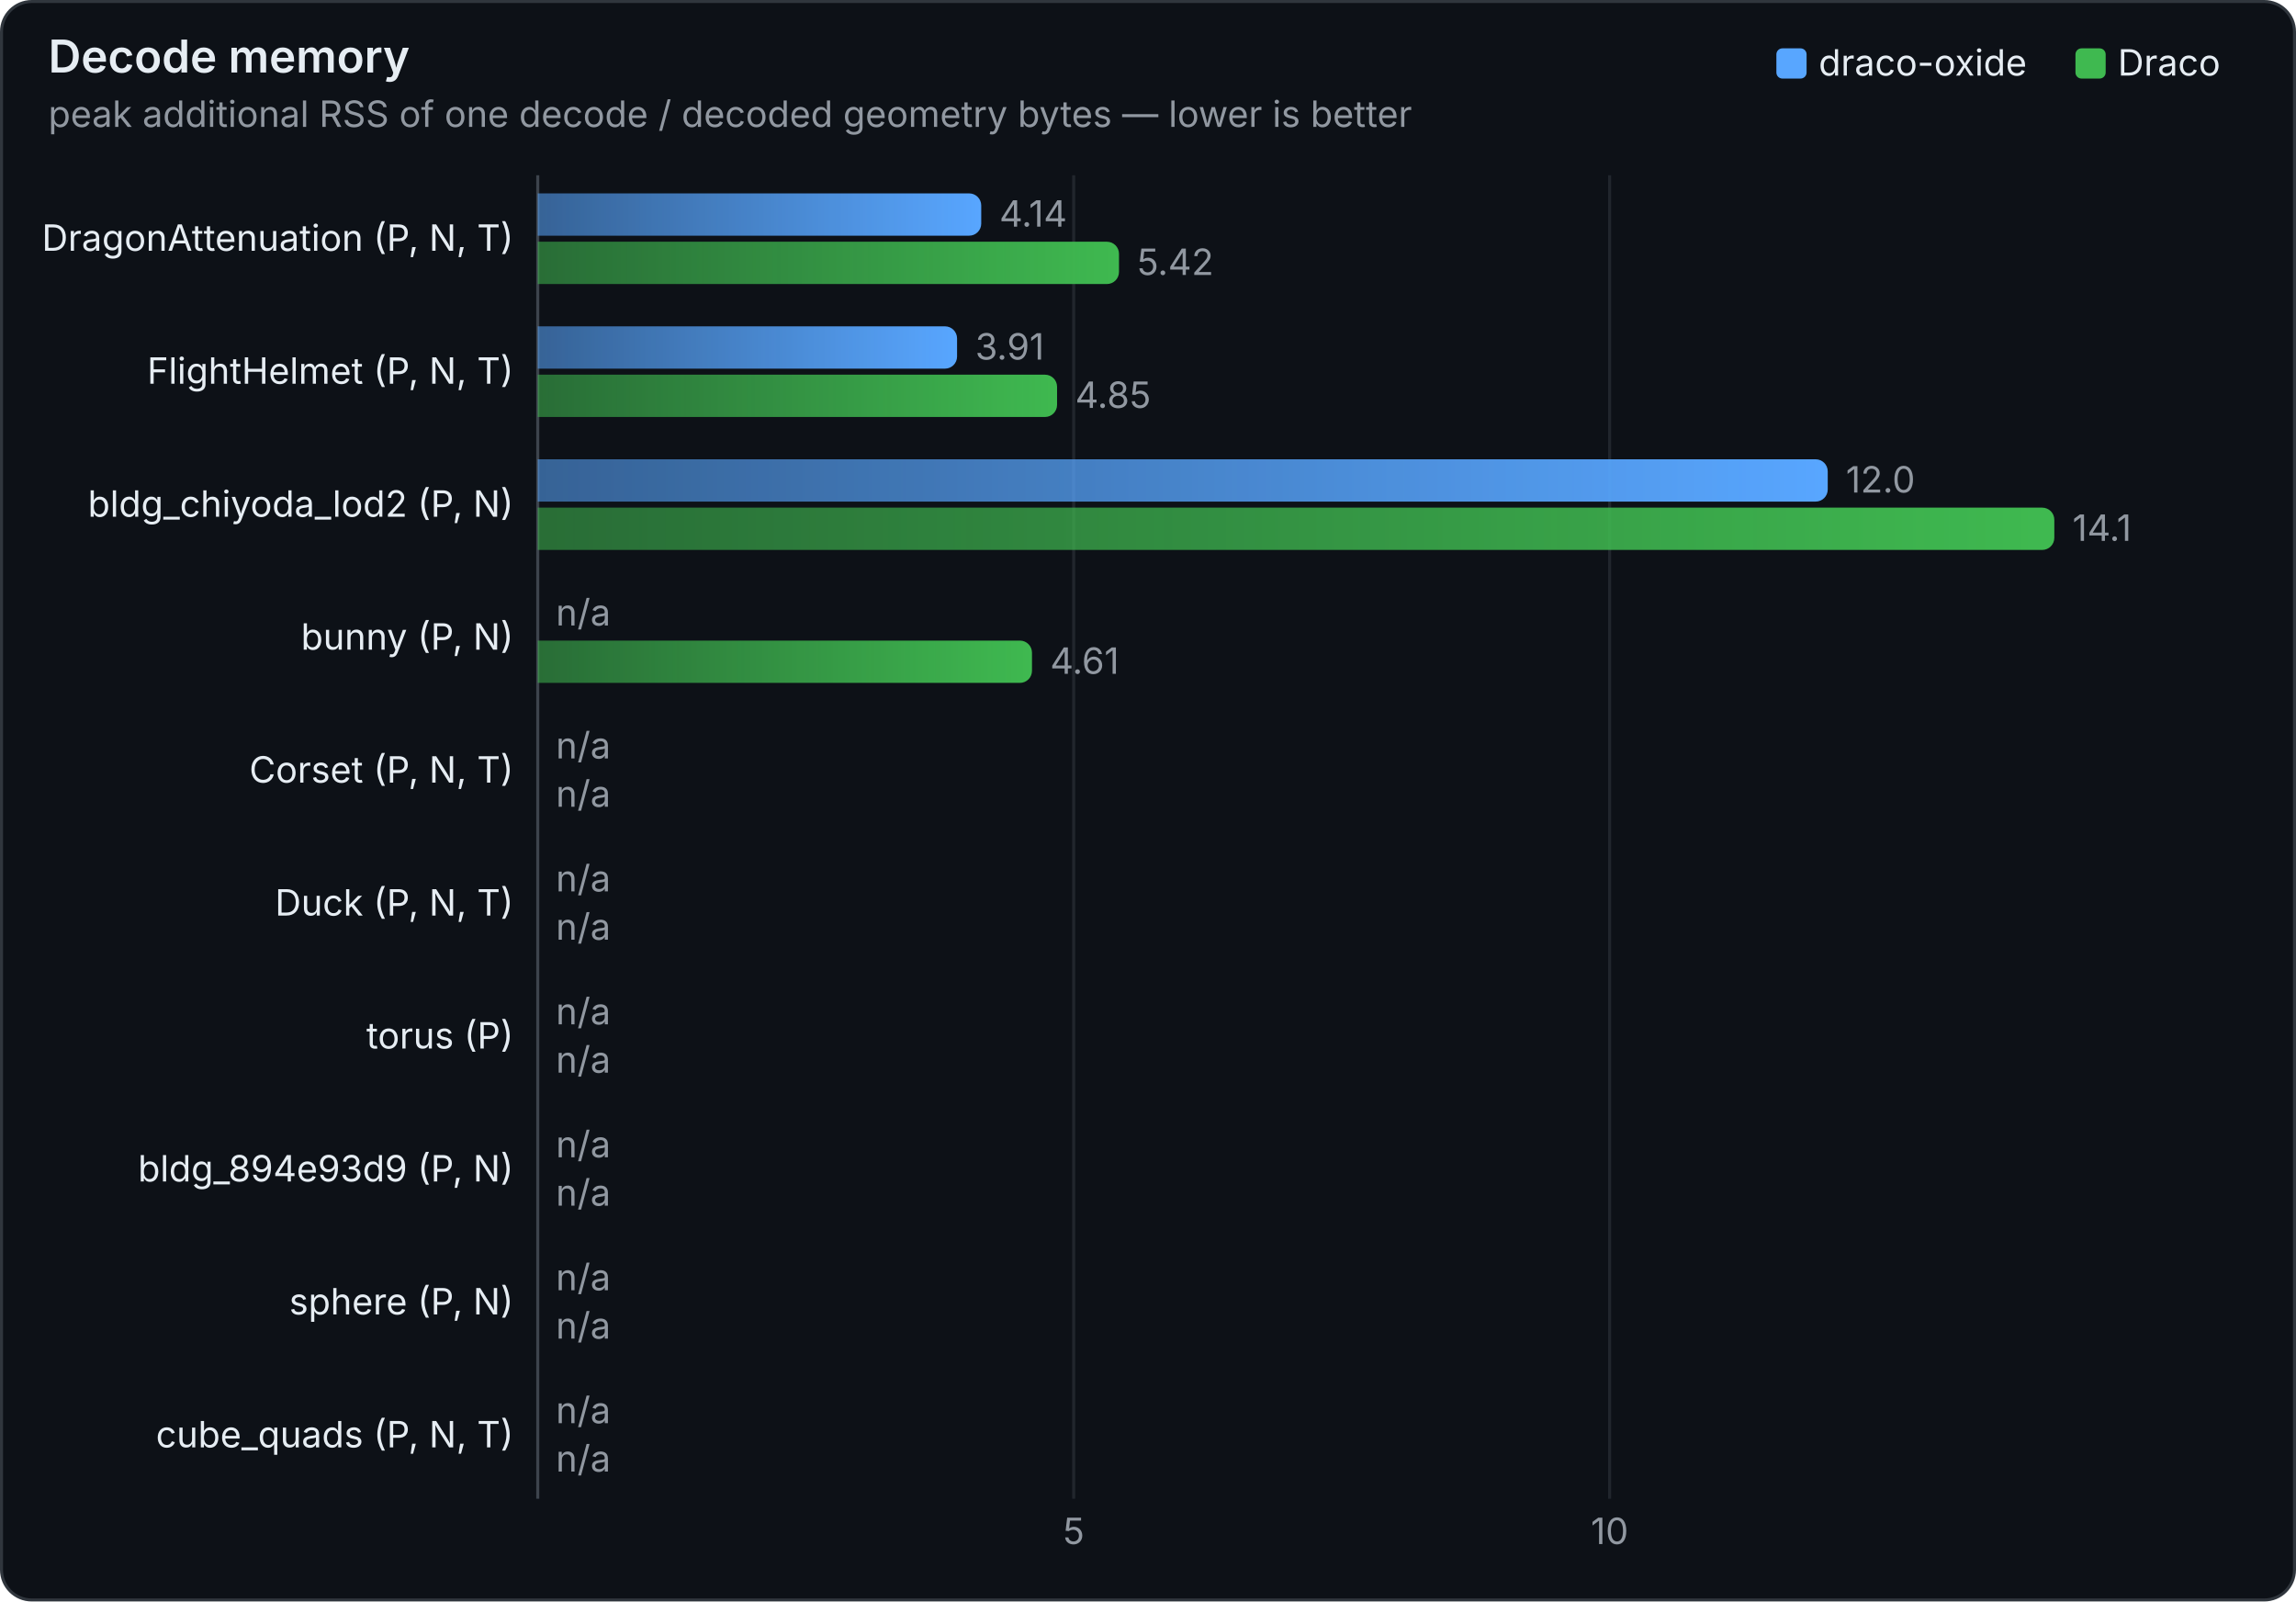
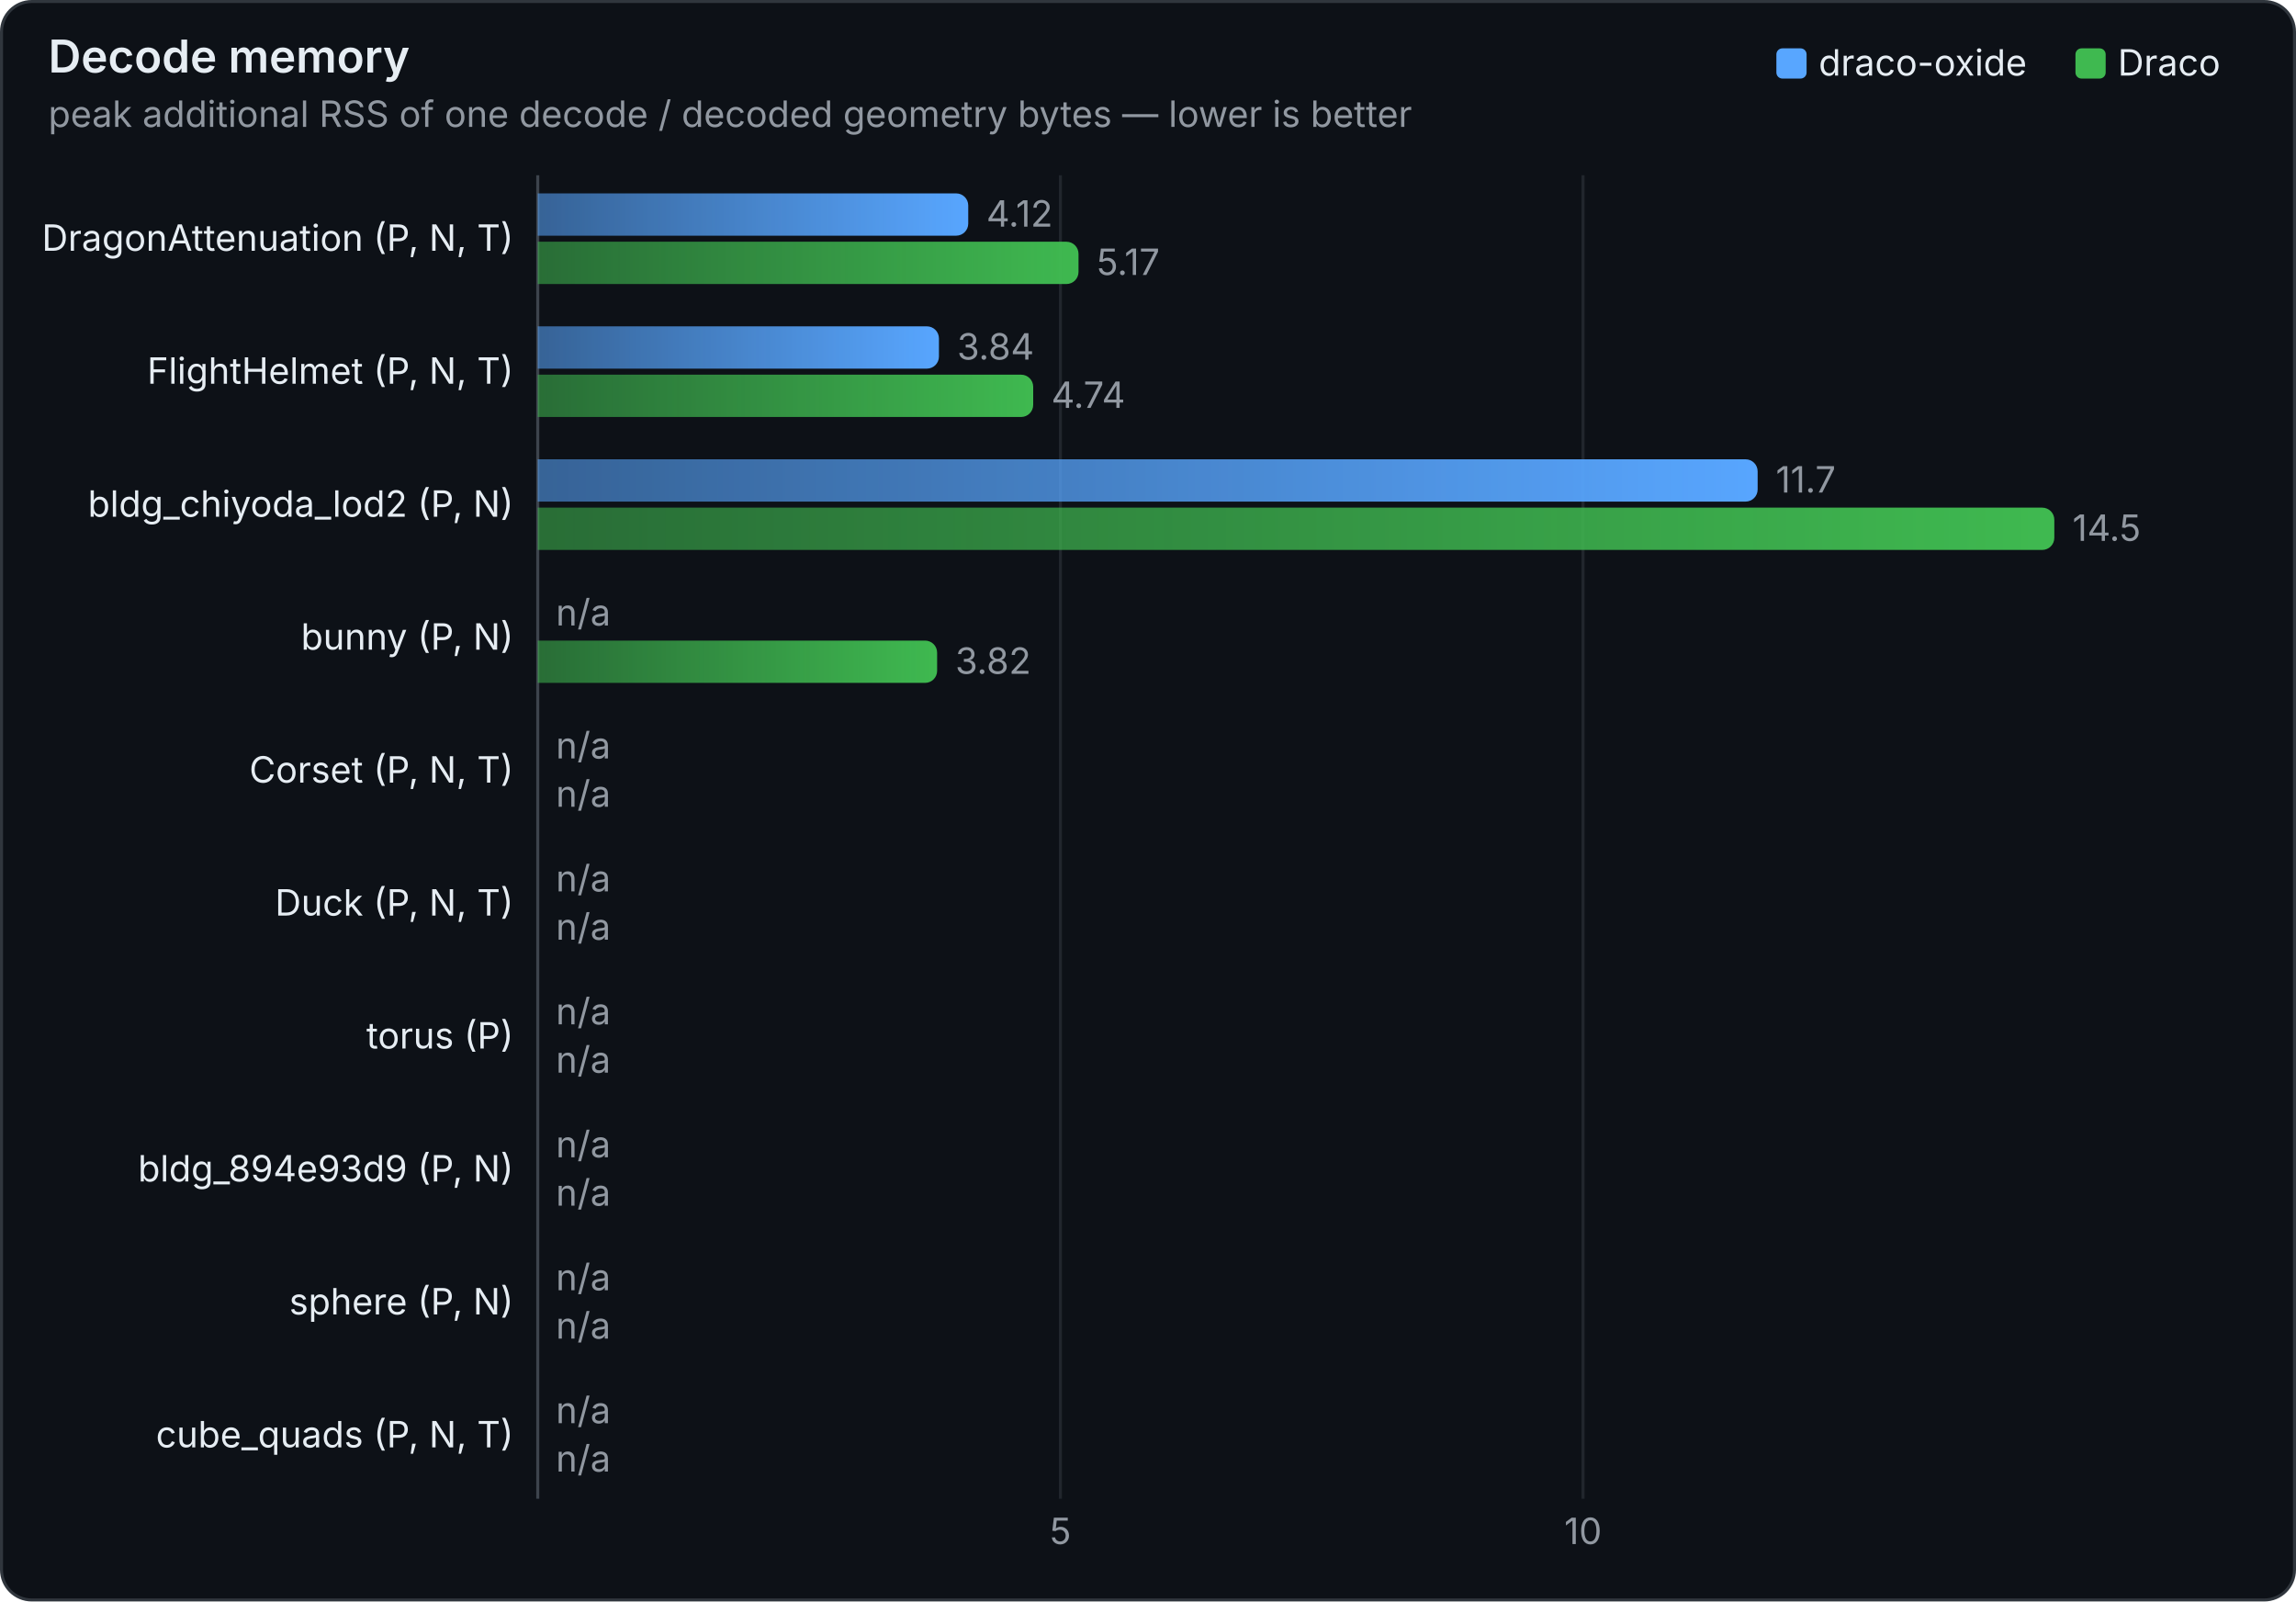
<svg xmlns="http://www.w3.org/2000/svg" width="760" height="530" viewBox="0 0 760 530" font-family="system-ui, -apple-system, 'Segoe UI', sans-serif" font-size="12">
  <defs>
    <linearGradient id="bar0" x1="0" y1="0" x2="1" y2="0">
      <stop offset="0" stop-color="#58a6ff" stop-opacity="0.55" />
      <stop offset="1" stop-color="#58a6ff" />
    </linearGradient>
    <linearGradient id="bar1" x1="0" y1="0" x2="1" y2="0">
      <stop offset="0" stop-color="#3fb950" stop-opacity="0.55" />
      <stop offset="1" stop-color="#3fb950" />
    </linearGradient>
  </defs>
  <rect x="0.5" y="0.5" width="759" height="529" rx="10" fill="#0d1117" stroke="#30363d" />
  <text x="16" y="24" font-size="15" font-weight="600" fill="#e6edf3">Decode memory</text>
  <text x="16" y="42" fill="#9198a1">peak additional RSS of one decode / decoded geometry bytes — lower is better</text>
  <rect x="588.0" y="16" width="10" height="10" rx="2" fill="#58a6ff" />
  <text x="602.0" y="25" fill="#e6edf3">draco-oxide</text>
  <rect x="687.0" y="16" width="10" height="10" rx="2" fill="#3fb950" />
  <text x="701.0" y="25" fill="#e6edf3">Draco</text>
-   <line x1="355.4" y1="58.0" x2="355.4" y2="496.0" stroke="#21262d" stroke-width="1" />
-   <text x="355.4" y="511.0" text-anchor="middle" fill="#9198a1">5</text>
-   <line x1="532.8" y1="58.0" x2="532.8" y2="496.0" stroke="#21262d" stroke-width="1" />
-   <text x="532.8" y="511.0" text-anchor="middle" fill="#9198a1">10</text>
+   <line x1="351.0" y1="58.0" x2="351.0" y2="496.0" stroke="#21262d" stroke-width="1" />
+   <text x="351.0" y="511.0" text-anchor="middle" fill="#9198a1">5</text>
+   <line x1="524.0" y1="58.0" x2="524.0" y2="496.0" stroke="#21262d" stroke-width="1" />
+   <text x="524.0" y="511.0" text-anchor="middle" fill="#9198a1">10</text>
  <line x1="178" y1="58.0" x2="178" y2="496.0" stroke="#3d444d" stroke-width="1" />
  <text x="170.0" y="83.0" text-anchor="end" fill="#e6edf3">DragonAttenuation (P, N, T)</text>
-   <path d="M178.0 64.0 h142.8 a4.0 4.0 0 0 1 4.0 4.0 v6.0 a4.0 4.0 0 0 1 -4.0 4.0 h-142.8 Z" fill="url(#bar0)" />
-   <text x="330.8" y="75.0" fill="#9198a1">4.14</text>
-   <path d="M178.0 80.0 h188.4 a4.0 4.0 0 0 1 4.0 4.0 v6.0 a4.0 4.0 0 0 1 -4.0 4.0 h-188.4 Z" fill="url(#bar1)" />
-   <text x="376.4" y="91.0" fill="#9198a1">5.42</text>
+   <path d="M178.0 64.0 h138.5 a4.0 4.0 0 0 1 4.0 4.0 v6.0 a4.0 4.0 0 0 1 -4.0 4.0 h-138.5 Z" fill="url(#bar0)" />
+   <text x="326.5" y="75.0" fill="#9198a1">4.12</text>
+   <path d="M178.0 80.0 h175.0 a4.0 4.0 0 0 1 4.0 4.0 v6.0 a4.0 4.0 0 0 1 -4.0 4.0 h-175.0 Z" fill="url(#bar1)" />
+   <text x="363.0" y="91.0" fill="#9198a1">5.17</text>
  <text x="170.0" y="127.0" text-anchor="end" fill="#e6edf3">FlightHelmet (P, N, T)</text>
-   <path d="M178.0 108.0 h134.8 a4.0 4.0 0 0 1 4.0 4.0 v6.0 a4.0 4.0 0 0 1 -4.0 4.0 h-134.8 Z" fill="url(#bar0)" />
-   <text x="322.8" y="119.0" fill="#9198a1">3.91</text>
-   <path d="M178.0 124.0 h167.9 a4.0 4.0 0 0 1 4.0 4.0 v6.0 a4.0 4.0 0 0 1 -4.0 4.0 h-167.9 Z" fill="url(#bar1)" />
-   <text x="355.9" y="135.0" fill="#9198a1">4.85</text>
+   <path d="M178.0 108.0 h128.8 a4.0 4.0 0 0 1 4.0 4.0 v6.0 a4.0 4.0 0 0 1 -4.0 4.0 h-128.8 Z" fill="url(#bar0)" />
+   <text x="316.8" y="119.0" fill="#9198a1">3.84</text>
+   <path d="M178.0 124.0 h160.0 a4.0 4.0 0 0 1 4.0 4.0 v6.0 a4.0 4.0 0 0 1 -4.0 4.0 h-160.0 Z" fill="url(#bar1)" />
+   <text x="348.0" y="135.0" fill="#9198a1">4.74</text>
  <text x="170.0" y="171.0" text-anchor="end" fill="#e6edf3">bldg_chiyoda_lod2 (P, N)</text>
-   <path d="M178.0 152.0 h423.0 a4.0 4.0 0 0 1 4.0 4.0 v6.0 a4.0 4.0 0 0 1 -4.0 4.0 h-423.0 Z" fill="url(#bar0)" />
-   <text x="611.0" y="163.0" fill="#9198a1">12.0</text>
+   <path d="M178.0 152.0 h399.8 a4.0 4.0 0 0 1 4.0 4.0 v6.0 a4.0 4.0 0 0 1 -4.0 4.0 h-399.8 Z" fill="url(#bar0)" />
+   <text x="587.8" y="163.0" fill="#9198a1">11.7</text>
  <path d="M178.0 168.0 h498.0 a4.0 4.0 0 0 1 4.0 4.0 v6.0 a4.0 4.0 0 0 1 -4.0 4.0 h-498.0 Z" fill="url(#bar1)" />
-   <text x="686.0" y="179.0" fill="#9198a1">14.1</text>
+   <text x="686.0" y="179.0" fill="#9198a1">14.5</text>
  <text x="170.0" y="215.0" text-anchor="end" fill="#e6edf3">bunny (P, N)</text>
  <text x="184.0" y="207.0" fill="#9198a1">n/a</text>
-   <path d="M178.0 212.0 h159.6 a4.0 4.0 0 0 1 4.0 4.0 v6.0 a4.0 4.0 0 0 1 -4.0 4.0 h-159.6 Z" fill="url(#bar1)" />
-   <text x="347.6" y="223.0" fill="#9198a1">4.61</text>
+   <path d="M178.0 212.0 h128.2 a4.0 4.0 0 0 1 4.0 4.0 v6.0 a4.0 4.0 0 0 1 -4.0 4.0 h-128.2 Z" fill="url(#bar1)" />
+   <text x="316.2" y="223.0" fill="#9198a1">3.82</text>
  <text x="170.0" y="259.0" text-anchor="end" fill="#e6edf3">Corset (P, N, T)</text>
  <text x="184.0" y="251.0" fill="#9198a1">n/a</text>
  <text x="184.0" y="267.0" fill="#9198a1">n/a</text>
  <text x="170.0" y="303.0" text-anchor="end" fill="#e6edf3">Duck (P, N, T)</text>
  <text x="184.0" y="295.0" fill="#9198a1">n/a</text>
  <text x="184.0" y="311.0" fill="#9198a1">n/a</text>
  <text x="170.0" y="347.0" text-anchor="end" fill="#e6edf3">torus (P)</text>
  <text x="184.0" y="339.0" fill="#9198a1">n/a</text>
  <text x="184.0" y="355.0" fill="#9198a1">n/a</text>
  <text x="170.0" y="391.0" text-anchor="end" fill="#e6edf3">bldg_894e93d9 (P, N)</text>
  <text x="184.0" y="383.0" fill="#9198a1">n/a</text>
  <text x="184.0" y="399.0" fill="#9198a1">n/a</text>
  <text x="170.0" y="435.0" text-anchor="end" fill="#e6edf3">sphere (P, N)</text>
  <text x="184.0" y="427.0" fill="#9198a1">n/a</text>
  <text x="184.0" y="443.0" fill="#9198a1">n/a</text>
  <text x="170.0" y="479.0" text-anchor="end" fill="#e6edf3">cube_quads (P, N, T)</text>
  <text x="184.0" y="471.0" fill="#9198a1">n/a</text>
  <text x="184.0" y="487.0" fill="#9198a1">n/a</text>
</svg>
